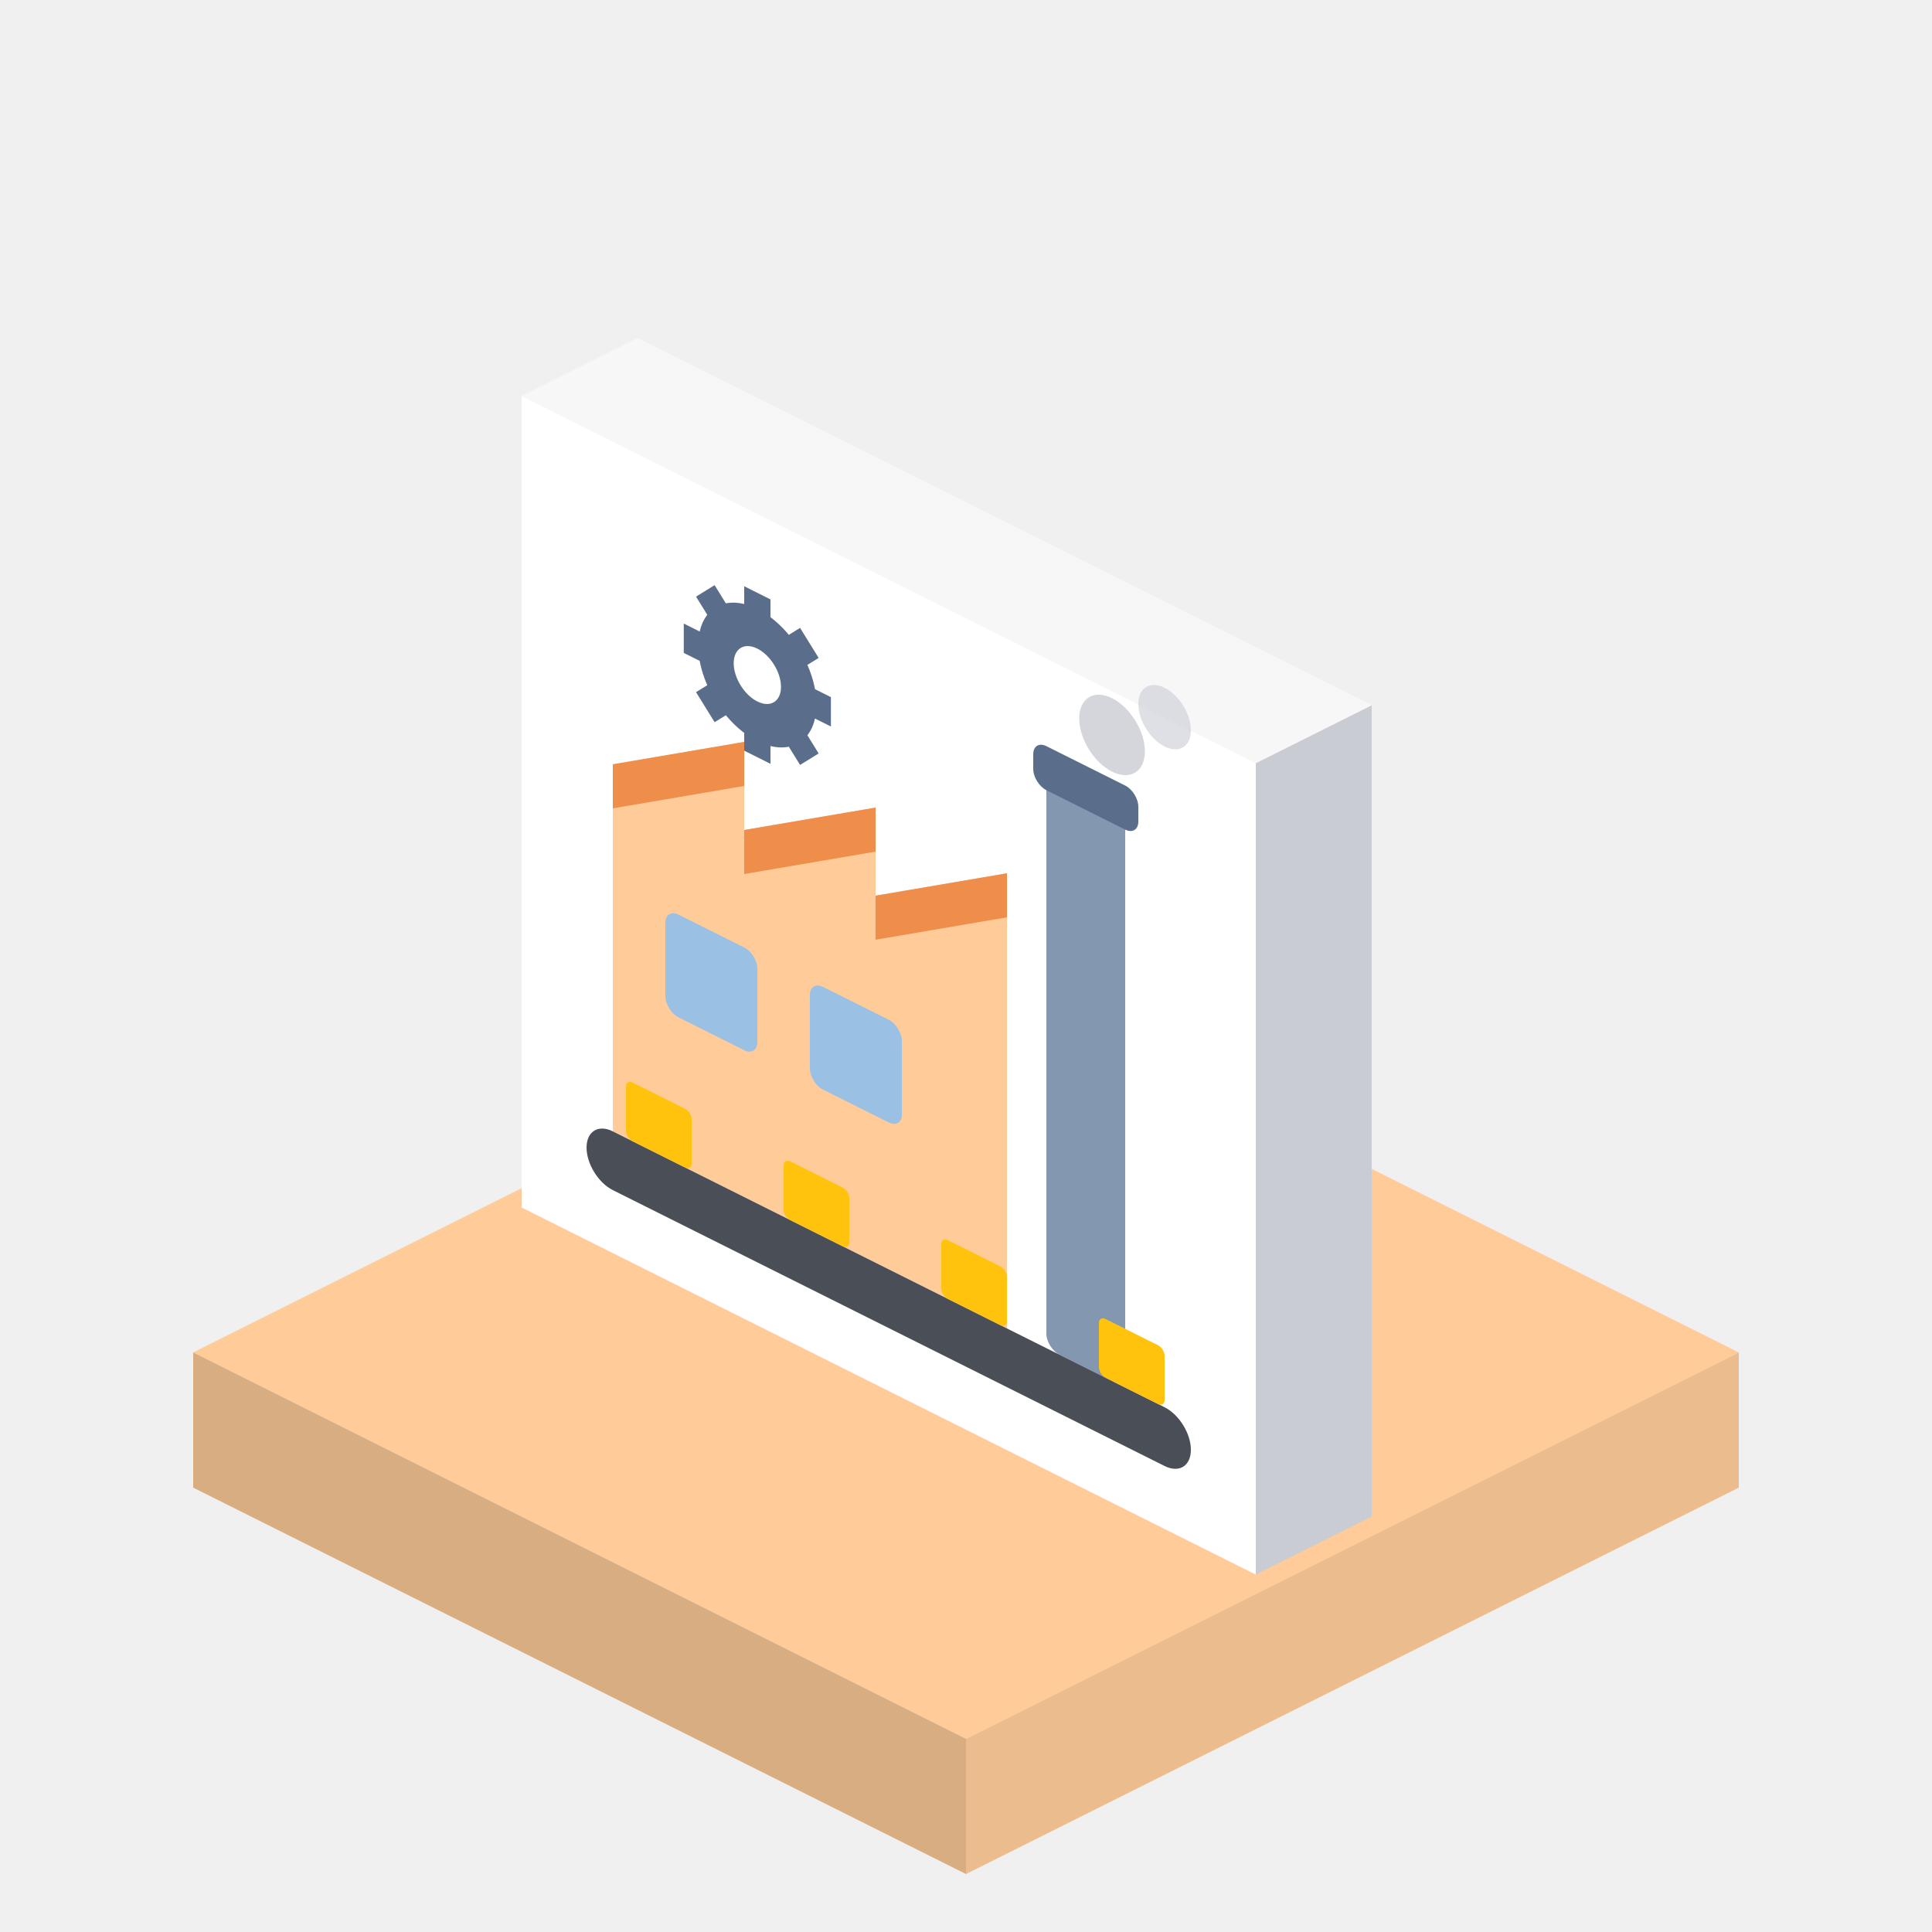
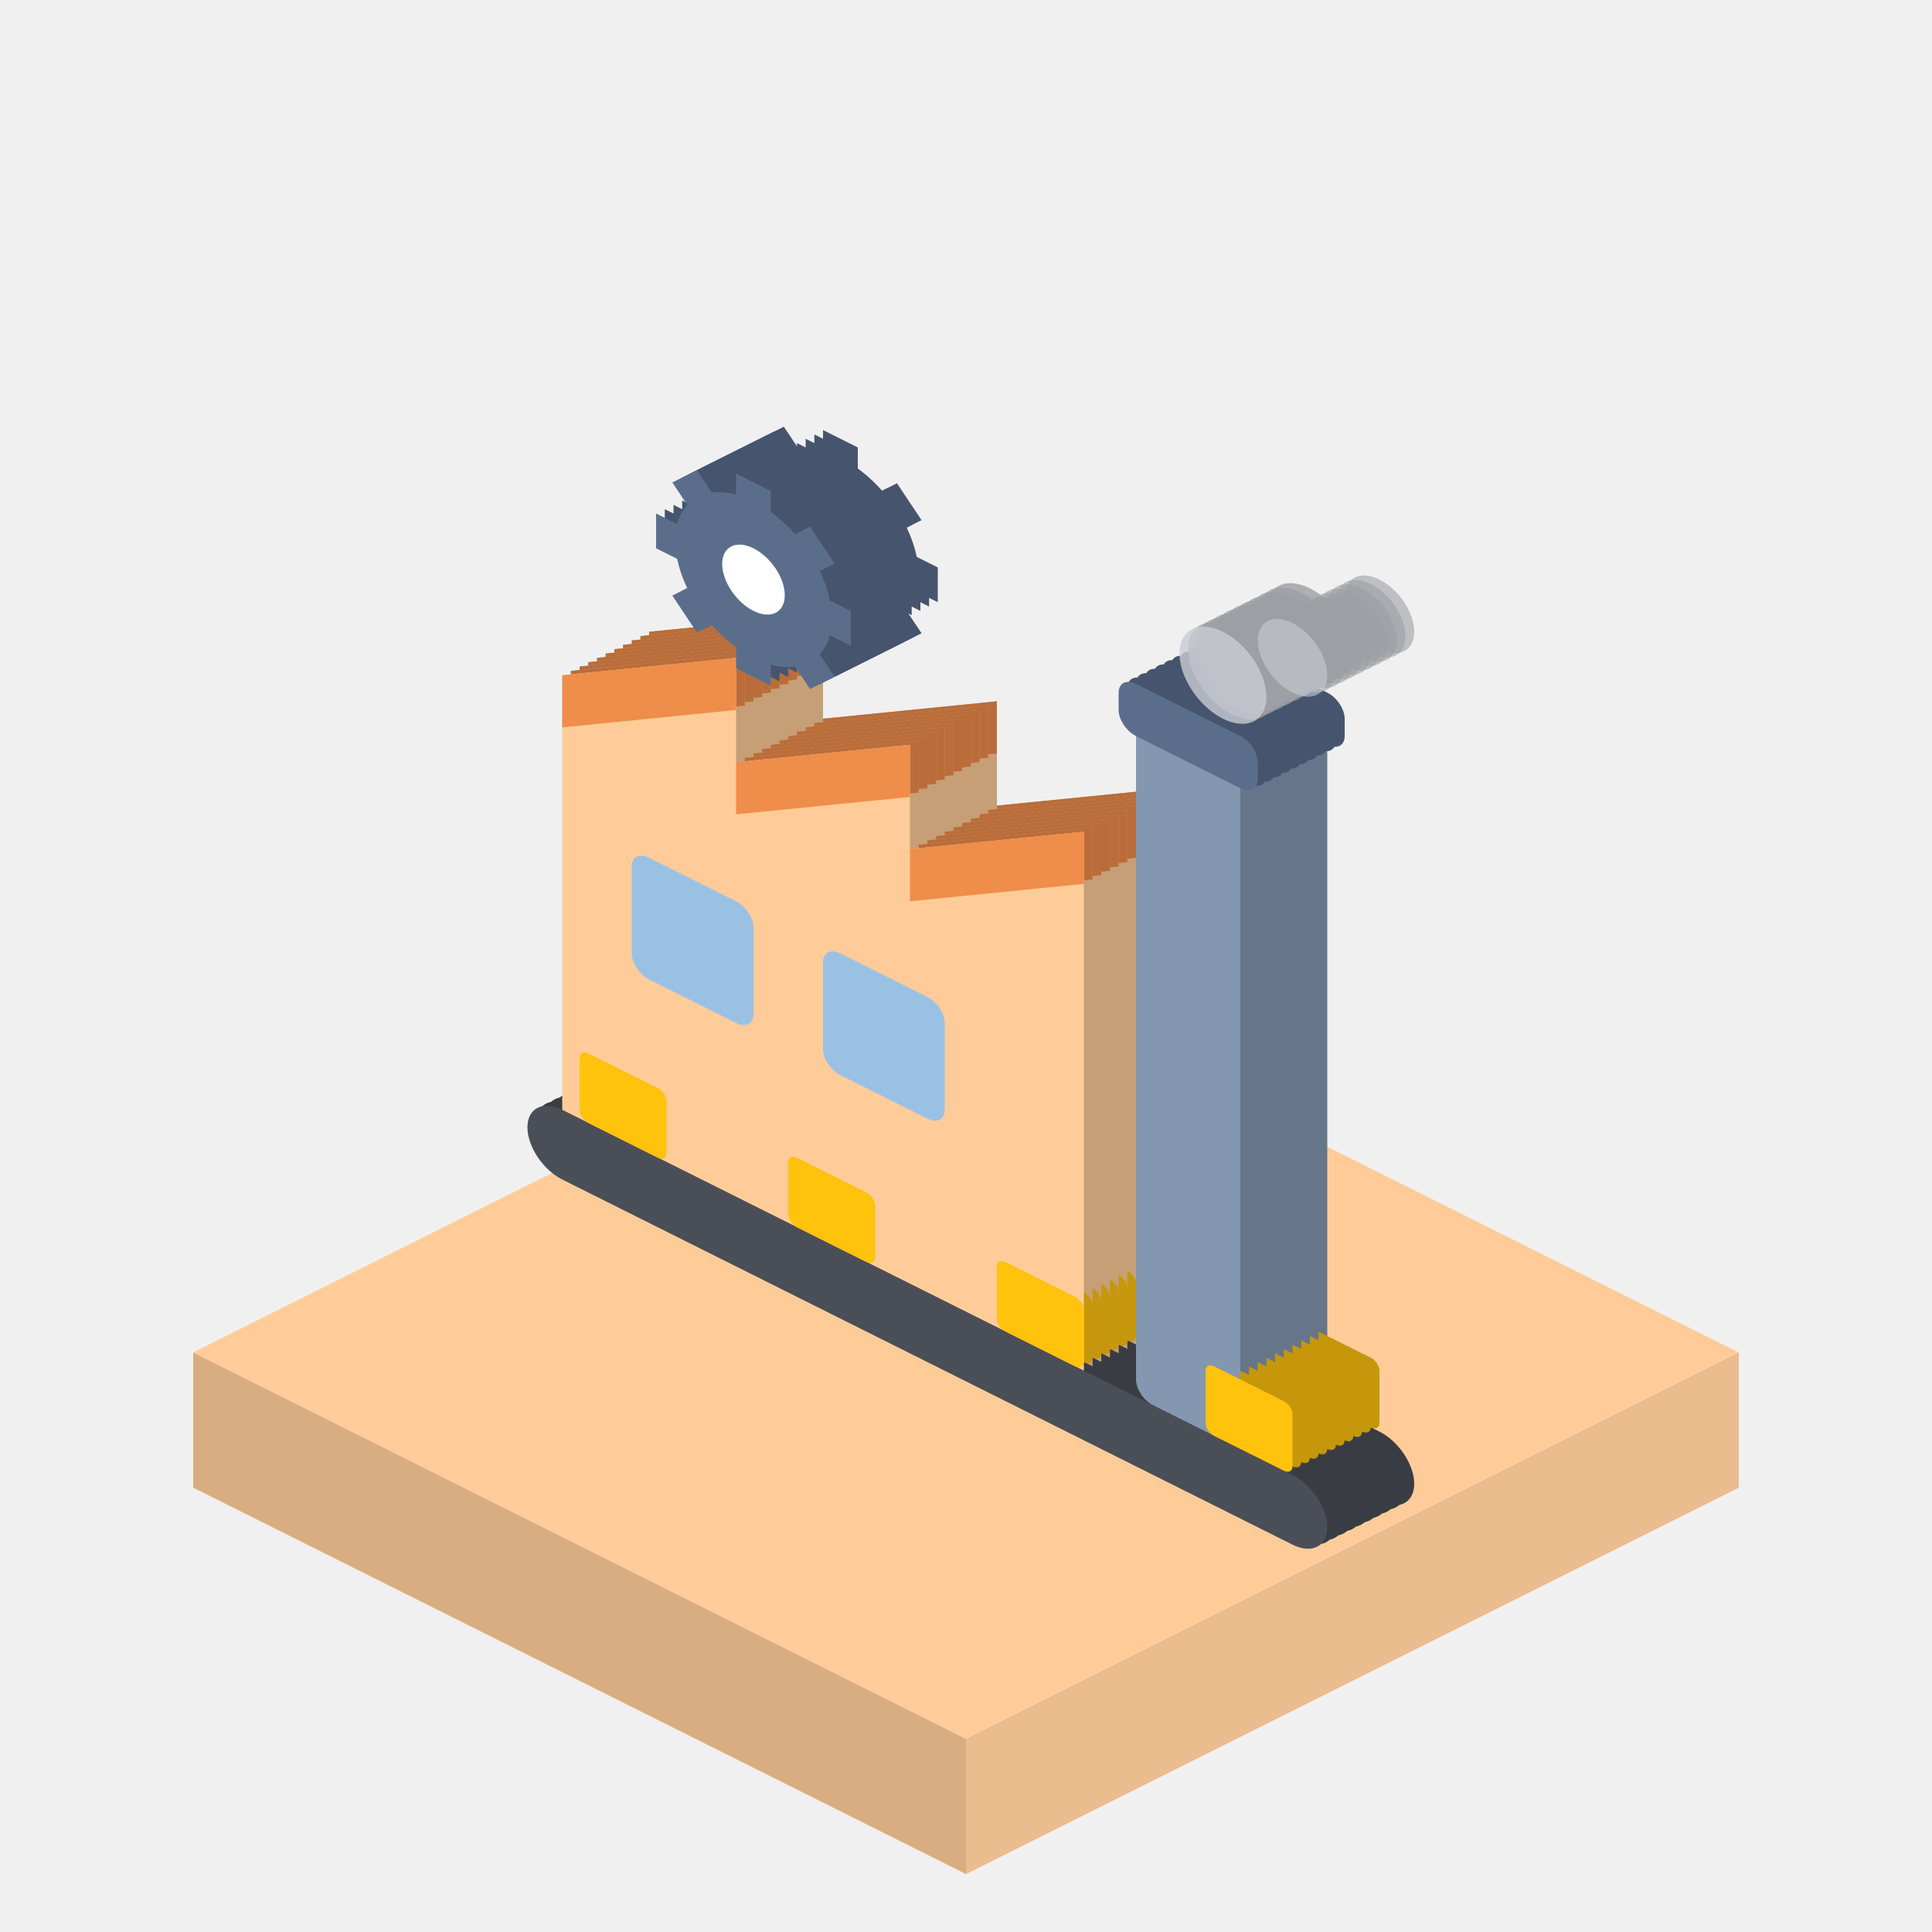
<svg xmlns="http://www.w3.org/2000/svg" viewBox="0 0 200 200">
  <polygon points="20.0,140.0 100.0,100.0 180.0,140.0 100.0,180.0" fill="#FFCC99" />
  <polygon points="20.0,140.0 100.0,180.0 100.0,194.0 20.0,154.0" fill="#D9AD82" />
  <polygon points="100.0,180.0 180.0,140.0 180.0,154.0 100.0,194.0" fill="#EBBC8D" />
-   <polygon points="54.0,125.0 130.0,163.0 130.0,79.0 54.0,41.0" fill="#FFFFFF" />
-   <polygon points="130.0,163.0 142.0,157.0 142.0,73.0 130.0,79.0" fill="#C9CCD3" />
-   <polygon points="54.0,41.0 66.0,35.0 142.0,73.0 130.0,79.0" fill="#F7F7F7" />
-   <g transform="matrix(0.68 0.34 0 0.76 58.00 46.00)">
+   <g transform="matrix(0.9 0.45 0 0.9 60.00 25.80)">
+     <polygon points="8,90 8,40 28,28 28,40 48,28 48,40 68,28 68,90" fill="#C69F77" />
+     <polygon points="8,40 28,28 28,34 8,46" fill="#BA6D3A" />
+     <polygon points="28,40 48,28 48,34 28,46" fill="#BA6D3A" />
+     <polygon points="48,40 68,28 68,34 48,46" fill="#BA6D3A" />
+     <rect x="74" y="10" width="12" height="80" rx="2" fill="#667589" />
+     <rect x="72" y="8" width="16" height="6" rx="2" fill="#46556D" />
+     <circle cx="84" cy="2" r="5" fill="#9C9FA4" opacity=".8" />
+     <circle cx="92" cy="-4" r="4" fill="#9C9FA4" opacity=".6" />
+     <rect x="16" y="56" width="14" height="14" rx="2" fill="#7896B1" />
+     <rect x="38" y="56" width="14" height="14" rx="2" fill="#7896B1" />
+     <rect x="4" y="90" width="92" height="8" rx="4" fill="#393D43" />
+     <rect x="10" y="82" width="10" height="8" rx="1" fill="#C6970A" />
+     <rect x="34" y="82" width="10" height="8" rx="1" fill="#C6970A" />
+     <rect x="58" y="82" width="10" height="8" rx="1" fill="#C6970A" />
+     <rect x="82" y="82" width="10" height="8" rx="1" fill="#C6970A" />
+     <g fill="#46556D">
+       <rect x="28.0" y="6.8" width="4.0" height="4.5" transform="rotate(0 30 18)" />
+       <rect x="28.0" y="6.8" width="4.0" height="4.5" transform="rotate(45 30 18)" />
+       <rect x="28.0" y="6.8" width="4.0" height="4.5" transform="rotate(90 30 18)" />
+       <rect x="28.0" y="6.8" width="4.0" height="4.5" transform="rotate(135 30 18)" />
+       <rect x="28.0" y="6.8" width="4.0" height="4.5" transform="rotate(180 30 18)" />
+       <rect x="28.0" y="6.8" width="4.0" height="4.5" transform="rotate(225 30 18)" />
+       <rect x="28.0" y="6.8" width="4.0" height="4.5" transform="rotate(270 30 18)" />
+       <rect x="28.0" y="6.8" width="4.0" height="4.5" transform="rotate(315 30 18)" />
+       <circle cx="30" cy="18" r="9" />
+     </g>
+     <circle cx="30" cy="18" r="3.6" fill="#C6C6C6" />
+   </g>
+   <g transform="matrix(0.9 0.45 0 0.9 59.10 26.25)">
+     <polygon points="8,90 8,40 28,28 28,40 48,28 48,40 68,28 68,90" fill="#C69F77" />
+     <polygon points="8,40 28,28 28,34 8,46" fill="#BA6D3A" />
+     <polygon points="28,40 48,28 48,34 28,46" fill="#BA6D3A" />
+     <polygon points="48,40 68,28 68,34 48,46" fill="#BA6D3A" />
+     <rect x="74" y="10" width="12" height="80" rx="2" fill="#667589" />
+     <rect x="72" y="8" width="16" height="6" rx="2" fill="#46556D" />
+     <circle cx="84" cy="2" r="5" fill="#9C9FA4" opacity=".8" />
+     <circle cx="92" cy="-4" r="4" fill="#9C9FA4" opacity=".6" />
+     <rect x="16" y="56" width="14" height="14" rx="2" fill="#7896B1" />
+     <rect x="38" y="56" width="14" height="14" rx="2" fill="#7896B1" />
+     <rect x="4" y="90" width="92" height="8" rx="4" fill="#393D43" />
+     <rect x="10" y="82" width="10" height="8" rx="1" fill="#C6970A" />
+     <rect x="34" y="82" width="10" height="8" rx="1" fill="#C6970A" />
+     <rect x="58" y="82" width="10" height="8" rx="1" fill="#C6970A" />
+     <rect x="82" y="82" width="10" height="8" rx="1" fill="#C6970A" />
+     <g fill="#46556D">
+       <rect x="28.0" y="6.8" width="4.0" height="4.5" transform="rotate(0 30 18)" />
+       <rect x="28.0" y="6.8" width="4.0" height="4.5" transform="rotate(45 30 18)" />
+       <rect x="28.0" y="6.8" width="4.0" height="4.5" transform="rotate(90 30 18)" />
+       <rect x="28.0" y="6.8" width="4.0" height="4.5" transform="rotate(135 30 18)" />
+       <rect x="28.0" y="6.8" width="4.0" height="4.5" transform="rotate(180 30 18)" />
+       <rect x="28.0" y="6.8" width="4.0" height="4.5" transform="rotate(225 30 18)" />
+       <rect x="28.0" y="6.8" width="4.0" height="4.5" transform="rotate(270 30 18)" />
+       <rect x="28.0" y="6.8" width="4.0" height="4.5" transform="rotate(315 30 18)" />
+       <circle cx="30" cy="18" r="9" />
+     </g>
+     <circle cx="30" cy="18" r="3.6" fill="#C6C6C6" />
+   </g>
+   <g transform="matrix(0.9 0.45 0 0.9 58.20 26.70)">
+     <polygon points="8,90 8,40 28,28 28,40 48,28 48,40 68,28 68,90" fill="#C69F77" />
+     <polygon points="8,40 28,28 28,34 8,46" fill="#BA6D3A" />
+     <polygon points="28,40 48,28 48,34 28,46" fill="#BA6D3A" />
+     <polygon points="48,40 68,28 68,34 48,46" fill="#BA6D3A" />
+     <rect x="74" y="10" width="12" height="80" rx="2" fill="#667589" />
+     <rect x="72" y="8" width="16" height="6" rx="2" fill="#46556D" />
+     <circle cx="84" cy="2" r="5" fill="#9C9FA4" opacity=".8" />
+     <circle cx="92" cy="-4" r="4" fill="#9C9FA4" opacity=".6" />
+     <rect x="16" y="56" width="14" height="14" rx="2" fill="#7896B1" />
+     <rect x="38" y="56" width="14" height="14" rx="2" fill="#7896B1" />
+     <rect x="4" y="90" width="92" height="8" rx="4" fill="#393D43" />
+     <rect x="10" y="82" width="10" height="8" rx="1" fill="#C6970A" />
+     <rect x="34" y="82" width="10" height="8" rx="1" fill="#C6970A" />
+     <rect x="58" y="82" width="10" height="8" rx="1" fill="#C6970A" />
+     <rect x="82" y="82" width="10" height="8" rx="1" fill="#C6970A" />
+     <g fill="#46556D">
+       <rect x="28.0" y="6.8" width="4.0" height="4.5" transform="rotate(0 30 18)" />
+       <rect x="28.0" y="6.8" width="4.0" height="4.5" transform="rotate(45 30 18)" />
+       <rect x="28.0" y="6.8" width="4.0" height="4.5" transform="rotate(90 30 18)" />
+       <rect x="28.0" y="6.8" width="4.0" height="4.5" transform="rotate(135 30 18)" />
+       <rect x="28.0" y="6.8" width="4.0" height="4.5" transform="rotate(180 30 18)" />
+       <rect x="28.0" y="6.8" width="4.0" height="4.5" transform="rotate(225 30 18)" />
+       <rect x="28.0" y="6.8" width="4.0" height="4.5" transform="rotate(270 30 18)" />
+       <rect x="28.0" y="6.8" width="4.0" height="4.5" transform="rotate(315 30 18)" />
+       <circle cx="30" cy="18" r="9" />
+     </g>
+     <circle cx="30" cy="18" r="3.6" fill="#C6C6C6" />
+   </g>
+   <g transform="matrix(0.9 0.45 0 0.9 57.30 27.15)">
+     <polygon points="8,90 8,40 28,28 28,40 48,28 48,40 68,28 68,90" fill="#C69F77" />
+     <polygon points="8,40 28,28 28,34 8,46" fill="#BA6D3A" />
+     <polygon points="28,40 48,28 48,34 28,46" fill="#BA6D3A" />
+     <polygon points="48,40 68,28 68,34 48,46" fill="#BA6D3A" />
+     <rect x="74" y="10" width="12" height="80" rx="2" fill="#667589" />
+     <rect x="72" y="8" width="16" height="6" rx="2" fill="#46556D" />
+     <circle cx="84" cy="2" r="5" fill="#9C9FA4" opacity=".8" />
+     <circle cx="92" cy="-4" r="4" fill="#9C9FA4" opacity=".6" />
+     <rect x="16" y="56" width="14" height="14" rx="2" fill="#7896B1" />
+     <rect x="38" y="56" width="14" height="14" rx="2" fill="#7896B1" />
+     <rect x="4" y="90" width="92" height="8" rx="4" fill="#393D43" />
+     <rect x="10" y="82" width="10" height="8" rx="1" fill="#C6970A" />
+     <rect x="34" y="82" width="10" height="8" rx="1" fill="#C6970A" />
+     <rect x="58" y="82" width="10" height="8" rx="1" fill="#C6970A" />
+     <rect x="82" y="82" width="10" height="8" rx="1" fill="#C6970A" />
+     <g fill="#46556D">
+       <rect x="28.0" y="6.8" width="4.0" height="4.5" transform="rotate(0 30 18)" />
+       <rect x="28.0" y="6.8" width="4.0" height="4.5" transform="rotate(45 30 18)" />
+       <rect x="28.0" y="6.8" width="4.0" height="4.5" transform="rotate(90 30 18)" />
+       <rect x="28.0" y="6.8" width="4.0" height="4.5" transform="rotate(135 30 18)" />
+       <rect x="28.0" y="6.8" width="4.0" height="4.5" transform="rotate(180 30 18)" />
+       <rect x="28.0" y="6.8" width="4.0" height="4.5" transform="rotate(225 30 18)" />
+       <rect x="28.0" y="6.8" width="4.0" height="4.5" transform="rotate(270 30 18)" />
+       <rect x="28.0" y="6.8" width="4.0" height="4.5" transform="rotate(315 30 18)" />
+       <circle cx="30" cy="18" r="9" />
+     </g>
+     <circle cx="30" cy="18" r="3.6" fill="#C6C6C6" />
+   </g>
+   <g transform="matrix(0.9 0.45 0 0.9 56.40 27.60)">
+     <polygon points="8,90 8,40 28,28 28,40 48,28 48,40 68,28 68,90" fill="#C69F77" />
+     <polygon points="8,40 28,28 28,34 8,46" fill="#BA6D3A" />
+     <polygon points="28,40 48,28 48,34 28,46" fill="#BA6D3A" />
+     <polygon points="48,40 68,28 68,34 48,46" fill="#BA6D3A" />
+     <rect x="74" y="10" width="12" height="80" rx="2" fill="#667589" />
+     <rect x="72" y="8" width="16" height="6" rx="2" fill="#46556D" />
+     <circle cx="84" cy="2" r="5" fill="#9C9FA4" opacity=".8" />
+     <circle cx="92" cy="-4" r="4" fill="#9C9FA4" opacity=".6" />
+     <rect x="16" y="56" width="14" height="14" rx="2" fill="#7896B1" />
+     <rect x="38" y="56" width="14" height="14" rx="2" fill="#7896B1" />
+     <rect x="4" y="90" width="92" height="8" rx="4" fill="#393D43" />
+     <rect x="10" y="82" width="10" height="8" rx="1" fill="#C6970A" />
+     <rect x="34" y="82" width="10" height="8" rx="1" fill="#C6970A" />
+     <rect x="58" y="82" width="10" height="8" rx="1" fill="#C6970A" />
+     <rect x="82" y="82" width="10" height="8" rx="1" fill="#C6970A" />
+     <g fill="#46556D">
+       <rect x="28.0" y="6.8" width="4.0" height="4.5" transform="rotate(0 30 18)" />
+       <rect x="28.0" y="6.8" width="4.0" height="4.5" transform="rotate(45 30 18)" />
+       <rect x="28.0" y="6.8" width="4.0" height="4.5" transform="rotate(90 30 18)" />
+       <rect x="28.0" y="6.8" width="4.0" height="4.5" transform="rotate(135 30 18)" />
+       <rect x="28.0" y="6.8" width="4.0" height="4.5" transform="rotate(180 30 18)" />
+       <rect x="28.0" y="6.8" width="4.0" height="4.5" transform="rotate(225 30 18)" />
+       <rect x="28.0" y="6.8" width="4.0" height="4.5" transform="rotate(270 30 18)" />
+       <rect x="28.0" y="6.8" width="4.0" height="4.5" transform="rotate(315 30 18)" />
+       <circle cx="30" cy="18" r="9" />
+     </g>
+     <circle cx="30" cy="18" r="3.6" fill="#C6C6C6" />
+   </g>
+   <g transform="matrix(0.9 0.45 0 0.9 55.50 28.05)">
+     <polygon points="8,90 8,40 28,28 28,40 48,28 48,40 68,28 68,90" fill="#C69F77" />
+     <polygon points="8,40 28,28 28,34 8,46" fill="#BA6D3A" />
+     <polygon points="28,40 48,28 48,34 28,46" fill="#BA6D3A" />
+     <polygon points="48,40 68,28 68,34 48,46" fill="#BA6D3A" />
+     <rect x="74" y="10" width="12" height="80" rx="2" fill="#667589" />
+     <rect x="72" y="8" width="16" height="6" rx="2" fill="#46556D" />
+     <circle cx="84" cy="2" r="5" fill="#9C9FA4" opacity=".8" />
+     <circle cx="92" cy="-4" r="4" fill="#9C9FA4" opacity=".6" />
+     <rect x="16" y="56" width="14" height="14" rx="2" fill="#7896B1" />
+     <rect x="38" y="56" width="14" height="14" rx="2" fill="#7896B1" />
+     <rect x="4" y="90" width="92" height="8" rx="4" fill="#393D43" />
+     <rect x="10" y="82" width="10" height="8" rx="1" fill="#C6970A" />
+     <rect x="34" y="82" width="10" height="8" rx="1" fill="#C6970A" />
+     <rect x="58" y="82" width="10" height="8" rx="1" fill="#C6970A" />
+     <rect x="82" y="82" width="10" height="8" rx="1" fill="#C6970A" />
+     <g fill="#46556D">
+       <rect x="28.0" y="6.8" width="4.0" height="4.5" transform="rotate(0 30 18)" />
+       <rect x="28.0" y="6.8" width="4.0" height="4.5" transform="rotate(45 30 18)" />
+       <rect x="28.0" y="6.8" width="4.0" height="4.5" transform="rotate(90 30 18)" />
+       <rect x="28.0" y="6.8" width="4.0" height="4.5" transform="rotate(135 30 18)" />
+       <rect x="28.0" y="6.8" width="4.0" height="4.5" transform="rotate(180 30 18)" />
+       <rect x="28.0" y="6.8" width="4.0" height="4.5" transform="rotate(225 30 18)" />
+       <rect x="28.0" y="6.8" width="4.0" height="4.5" transform="rotate(270 30 18)" />
+       <rect x="28.0" y="6.8" width="4.0" height="4.5" transform="rotate(315 30 18)" />
+       <circle cx="30" cy="18" r="9" />
+     </g>
+     <circle cx="30" cy="18" r="3.6" fill="#C6C6C6" />
+   </g>
+   <g transform="matrix(0.9 0.45 0 0.9 54.60 28.50)">
+     <polygon points="8,90 8,40 28,28 28,40 48,28 48,40 68,28 68,90" fill="#C69F77" />
+     <polygon points="8,40 28,28 28,34 8,46" fill="#BA6D3A" />
+     <polygon points="28,40 48,28 48,34 28,46" fill="#BA6D3A" />
+     <polygon points="48,40 68,28 68,34 48,46" fill="#BA6D3A" />
+     <rect x="74" y="10" width="12" height="80" rx="2" fill="#667589" />
+     <rect x="72" y="8" width="16" height="6" rx="2" fill="#46556D" />
+     <circle cx="84" cy="2" r="5" fill="#9C9FA4" opacity=".8" />
+     <circle cx="92" cy="-4" r="4" fill="#9C9FA4" opacity=".6" />
+     <rect x="16" y="56" width="14" height="14" rx="2" fill="#7896B1" />
+     <rect x="38" y="56" width="14" height="14" rx="2" fill="#7896B1" />
+     <rect x="4" y="90" width="92" height="8" rx="4" fill="#393D43" />
+     <rect x="10" y="82" width="10" height="8" rx="1" fill="#C6970A" />
+     <rect x="34" y="82" width="10" height="8" rx="1" fill="#C6970A" />
+     <rect x="58" y="82" width="10" height="8" rx="1" fill="#C6970A" />
+     <rect x="82" y="82" width="10" height="8" rx="1" fill="#C6970A" />
+     <g fill="#46556D">
+       <rect x="28.0" y="6.8" width="4.0" height="4.5" transform="rotate(0 30 18)" />
+       <rect x="28.0" y="6.8" width="4.0" height="4.5" transform="rotate(45 30 18)" />
+       <rect x="28.0" y="6.8" width="4.0" height="4.5" transform="rotate(90 30 18)" />
+       <rect x="28.0" y="6.8" width="4.0" height="4.5" transform="rotate(135 30 18)" />
+       <rect x="28.0" y="6.8" width="4.0" height="4.5" transform="rotate(180 30 18)" />
+       <rect x="28.0" y="6.8" width="4.0" height="4.5" transform="rotate(225 30 18)" />
+       <rect x="28.0" y="6.8" width="4.0" height="4.5" transform="rotate(270 30 18)" />
+       <rect x="28.0" y="6.8" width="4.0" height="4.5" transform="rotate(315 30 18)" />
+       <circle cx="30" cy="18" r="9" />
+     </g>
+     <circle cx="30" cy="18" r="3.6" fill="#C6C6C6" />
+   </g>
+   <g transform="matrix(0.9 0.45 0 0.9 53.70 28.95)">
+     <polygon points="8,90 8,40 28,28 28,40 48,28 48,40 68,28 68,90" fill="#C69F77" />
+     <polygon points="8,40 28,28 28,34 8,46" fill="#BA6D3A" />
+     <polygon points="28,40 48,28 48,34 28,46" fill="#BA6D3A" />
+     <polygon points="48,40 68,28 68,34 48,46" fill="#BA6D3A" />
+     <rect x="74" y="10" width="12" height="80" rx="2" fill="#667589" />
+     <rect x="72" y="8" width="16" height="6" rx="2" fill="#46556D" />
+     <circle cx="84" cy="2" r="5" fill="#9C9FA4" opacity=".8" />
+     <circle cx="92" cy="-4" r="4" fill="#9C9FA4" opacity=".6" />
+     <rect x="16" y="56" width="14" height="14" rx="2" fill="#7896B1" />
+     <rect x="38" y="56" width="14" height="14" rx="2" fill="#7896B1" />
+     <rect x="4" y="90" width="92" height="8" rx="4" fill="#393D43" />
+     <rect x="10" y="82" width="10" height="8" rx="1" fill="#C6970A" />
+     <rect x="34" y="82" width="10" height="8" rx="1" fill="#C6970A" />
+     <rect x="58" y="82" width="10" height="8" rx="1" fill="#C6970A" />
+     <rect x="82" y="82" width="10" height="8" rx="1" fill="#C6970A" />
+     <g fill="#46556D">
+       <rect x="28.0" y="6.8" width="4.0" height="4.5" transform="rotate(0 30 18)" />
+       <rect x="28.0" y="6.8" width="4.0" height="4.5" transform="rotate(45 30 18)" />
+       <rect x="28.0" y="6.8" width="4.0" height="4.5" transform="rotate(90 30 18)" />
+       <rect x="28.0" y="6.8" width="4.0" height="4.5" transform="rotate(135 30 18)" />
+       <rect x="28.0" y="6.8" width="4.0" height="4.5" transform="rotate(180 30 18)" />
+       <rect x="28.0" y="6.8" width="4.0" height="4.5" transform="rotate(225 30 18)" />
+       <rect x="28.0" y="6.8" width="4.0" height="4.5" transform="rotate(270 30 18)" />
+       <rect x="28.0" y="6.8" width="4.0" height="4.5" transform="rotate(315 30 18)" />
+       <circle cx="30" cy="18" r="9" />
+     </g>
+     <circle cx="30" cy="18" r="3.6" fill="#C6C6C6" />
+   </g>
+   <g transform="matrix(0.9 0.45 0 0.9 52.80 29.40)">
+     <polygon points="8,90 8,40 28,28 28,40 48,28 48,40 68,28 68,90" fill="#C69F77" />
+     <polygon points="8,40 28,28 28,34 8,46" fill="#BA6D3A" />
+     <polygon points="28,40 48,28 48,34 28,46" fill="#BA6D3A" />
+     <polygon points="48,40 68,28 68,34 48,46" fill="#BA6D3A" />
+     <rect x="74" y="10" width="12" height="80" rx="2" fill="#667589" />
+     <rect x="72" y="8" width="16" height="6" rx="2" fill="#46556D" />
+     <circle cx="84" cy="2" r="5" fill="#9C9FA4" opacity=".8" />
+     <circle cx="92" cy="-4" r="4" fill="#9C9FA4" opacity=".6" />
+     <rect x="16" y="56" width="14" height="14" rx="2" fill="#7896B1" />
+     <rect x="38" y="56" width="14" height="14" rx="2" fill="#7896B1" />
+     <rect x="4" y="90" width="92" height="8" rx="4" fill="#393D43" />
+     <rect x="10" y="82" width="10" height="8" rx="1" fill="#C6970A" />
+     <rect x="34" y="82" width="10" height="8" rx="1" fill="#C6970A" />
+     <rect x="58" y="82" width="10" height="8" rx="1" fill="#C6970A" />
+     <rect x="82" y="82" width="10" height="8" rx="1" fill="#C6970A" />
+     <g fill="#46556D">
+       <rect x="28.0" y="6.8" width="4.0" height="4.5" transform="rotate(0 30 18)" />
+       <rect x="28.0" y="6.8" width="4.0" height="4.5" transform="rotate(45 30 18)" />
+       <rect x="28.0" y="6.8" width="4.0" height="4.5" transform="rotate(90 30 18)" />
+       <rect x="28.0" y="6.8" width="4.0" height="4.5" transform="rotate(135 30 18)" />
+       <rect x="28.0" y="6.8" width="4.0" height="4.5" transform="rotate(180 30 18)" />
+       <rect x="28.0" y="6.8" width="4.0" height="4.5" transform="rotate(225 30 18)" />
+       <rect x="28.0" y="6.8" width="4.0" height="4.5" transform="rotate(270 30 18)" />
+       <rect x="28.0" y="6.8" width="4.0" height="4.5" transform="rotate(315 30 18)" />
+       <circle cx="30" cy="18" r="9" />
+     </g>
+     <circle cx="30" cy="18" r="3.6" fill="#C6C6C6" />
+   </g>
+   <g transform="matrix(0.9 0.45 0 0.9 51.90 29.85)">
+     <polygon points="8,90 8,40 28,28 28,40 48,28 48,40 68,28 68,90" fill="#C69F77" />
+     <polygon points="8,40 28,28 28,34 8,46" fill="#BA6D3A" />
+     <polygon points="28,40 48,28 48,34 28,46" fill="#BA6D3A" />
+     <polygon points="48,40 68,28 68,34 48,46" fill="#BA6D3A" />
+     <rect x="74" y="10" width="12" height="80" rx="2" fill="#667589" />
+     <rect x="72" y="8" width="16" height="6" rx="2" fill="#46556D" />
+     <circle cx="84" cy="2" r="5" fill="#9C9FA4" opacity=".8" />
+     <circle cx="92" cy="-4" r="4" fill="#9C9FA4" opacity=".6" />
+     <rect x="16" y="56" width="14" height="14" rx="2" fill="#7896B1" />
+     <rect x="38" y="56" width="14" height="14" rx="2" fill="#7896B1" />
+     <rect x="4" y="90" width="92" height="8" rx="4" fill="#393D43" />
+     <rect x="10" y="82" width="10" height="8" rx="1" fill="#C6970A" />
+     <rect x="34" y="82" width="10" height="8" rx="1" fill="#C6970A" />
+     <rect x="58" y="82" width="10" height="8" rx="1" fill="#C6970A" />
+     <rect x="82" y="82" width="10" height="8" rx="1" fill="#C6970A" />
+     <g fill="#46556D">
+       <rect x="28.0" y="6.8" width="4.0" height="4.5" transform="rotate(0 30 18)" />
+       <rect x="28.0" y="6.8" width="4.0" height="4.5" transform="rotate(45 30 18)" />
+       <rect x="28.0" y="6.8" width="4.0" height="4.5" transform="rotate(90 30 18)" />
+       <rect x="28.0" y="6.8" width="4.0" height="4.5" transform="rotate(135 30 18)" />
+       <rect x="28.0" y="6.8" width="4.0" height="4.5" transform="rotate(180 30 18)" />
+       <rect x="28.0" y="6.8" width="4.0" height="4.5" transform="rotate(225 30 18)" />
+       <rect x="28.0" y="6.8" width="4.0" height="4.5" transform="rotate(270 30 18)" />
+       <rect x="28.0" y="6.8" width="4.0" height="4.5" transform="rotate(315 30 18)" />
+       <circle cx="30" cy="18" r="9" />
+     </g>
+     <circle cx="30" cy="18" r="3.6" fill="#C6C6C6" />
+   </g>
+   <g transform="matrix(0.9 0.45 0 0.9 51.00 30.30)">
    <polygon points="8,90 8,40 28,28 28,40 48,28 48,40 68,28 68,90" fill="#FFCC99" />
    <polygon points="8,40 28,28 28,34 8,46" fill="#EF8D4B" />
    <polygon points="28,40 48,28 48,34 28,46" fill="#EF8D4B" />
    <polygon points="48,40 68,28 68,34 48,46" fill="#EF8D4B" />
    <rect x="74" y="10" width="12" height="80" rx="2" fill="#8497B0" />
    <rect x="72" y="8" width="16" height="6" rx="2" fill="#5A6E8C" />
    <circle cx="84" cy="2" r="5" fill="#C9CCD3" opacity=".8" />
    <circle cx="92" cy="-4" r="4" fill="#C9CCD3" opacity=".6" />
    <rect x="16" y="56" width="14" height="14" rx="2" fill="#9AC1E4" />
    <rect x="38" y="56" width="14" height="14" rx="2" fill="#9AC1E4" />
    <rect x="4" y="90" width="92" height="8" rx="4" fill="#4A4F57" />
    <rect x="10" y="82" width="10" height="8" rx="1" fill="#FFC20D" />
    <rect x="34" y="82" width="10" height="8" rx="1" fill="#FFC20D" />
    <rect x="58" y="82" width="10" height="8" rx="1" fill="#FFC20D" />
    <rect x="82" y="82" width="10" height="8" rx="1" fill="#FFC20D" />
    <g fill="#5A6E8C">
      <rect x="28.0" y="6.8" width="4.0" height="4.5" transform="rotate(0 30 18)" />
      <rect x="28.0" y="6.8" width="4.0" height="4.5" transform="rotate(45 30 18)" />
      <rect x="28.0" y="6.8" width="4.0" height="4.5" transform="rotate(90 30 18)" />
      <rect x="28.0" y="6.8" width="4.0" height="4.5" transform="rotate(135 30 18)" />
      <rect x="28.0" y="6.8" width="4.0" height="4.5" transform="rotate(180 30 18)" />
      <rect x="28.0" y="6.8" width="4.0" height="4.5" transform="rotate(225 30 18)" />
      <rect x="28.0" y="6.8" width="4.0" height="4.5" transform="rotate(270 30 18)" />
      <rect x="28.0" y="6.8" width="4.0" height="4.5" transform="rotate(315 30 18)" />
      <circle cx="30" cy="18" r="9" />
    </g>
    <circle cx="30" cy="18" r="3.6" fill="#FFFFFF" />
  </g>
</svg>
